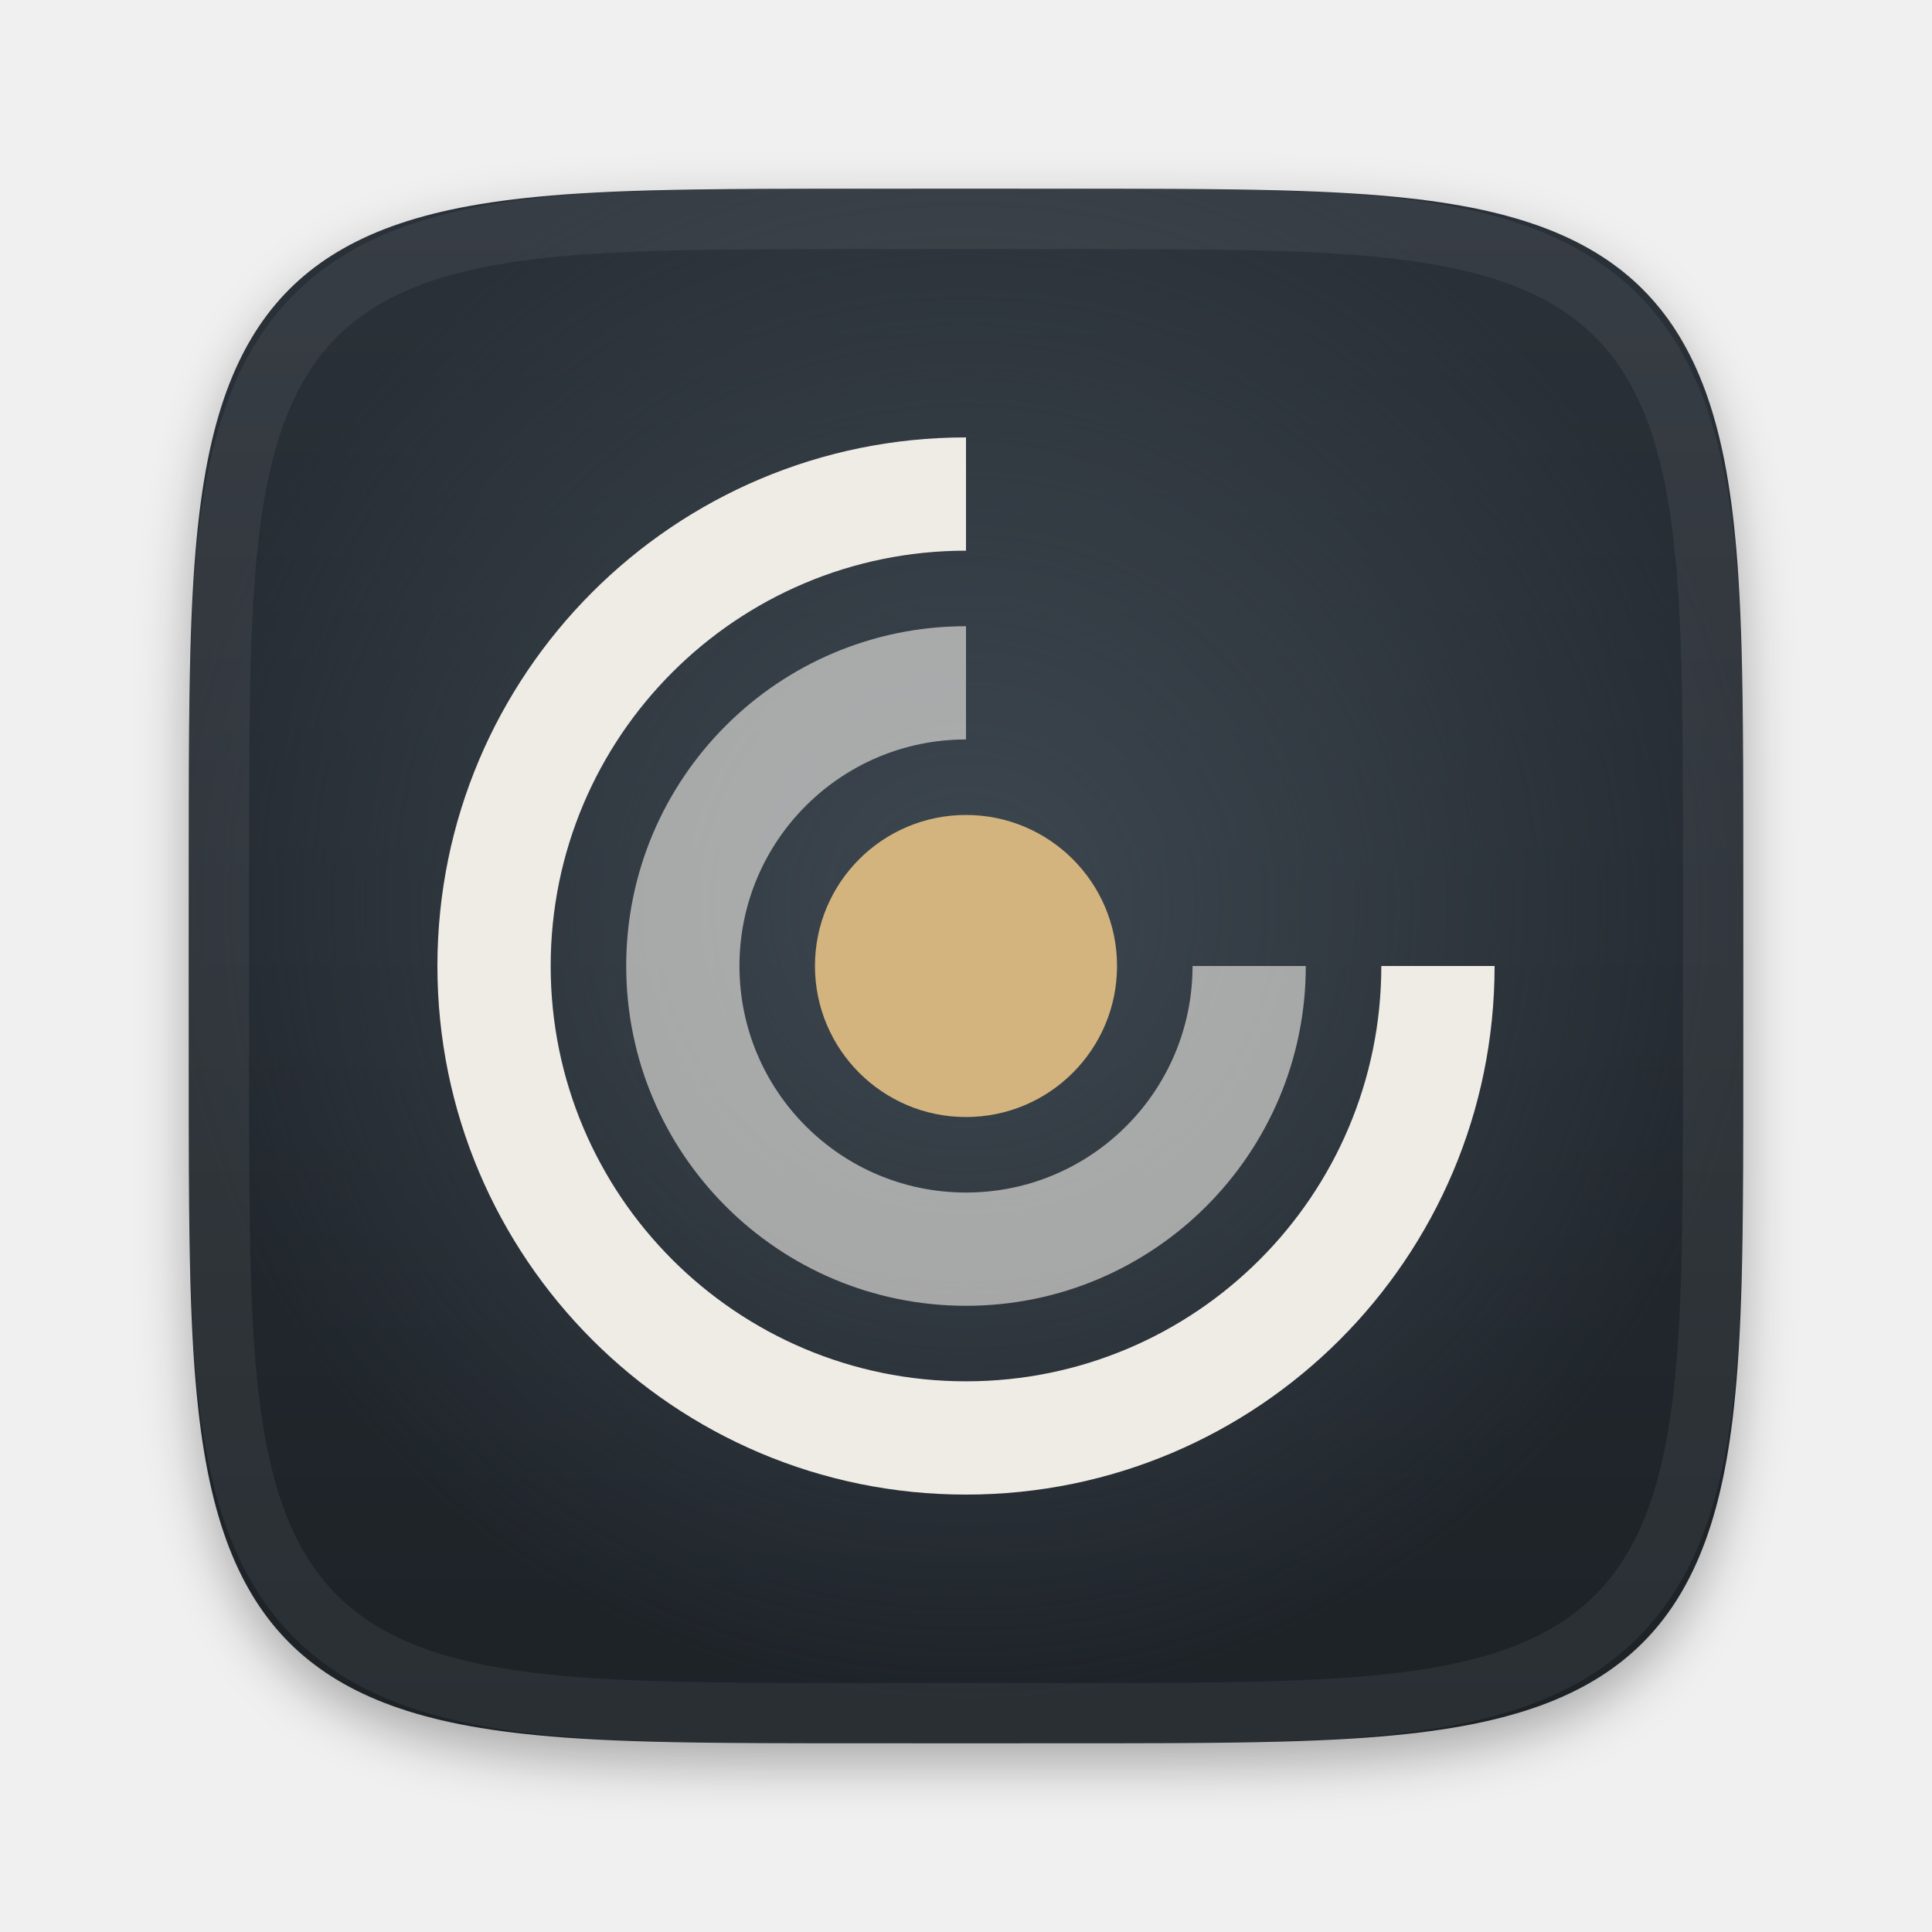
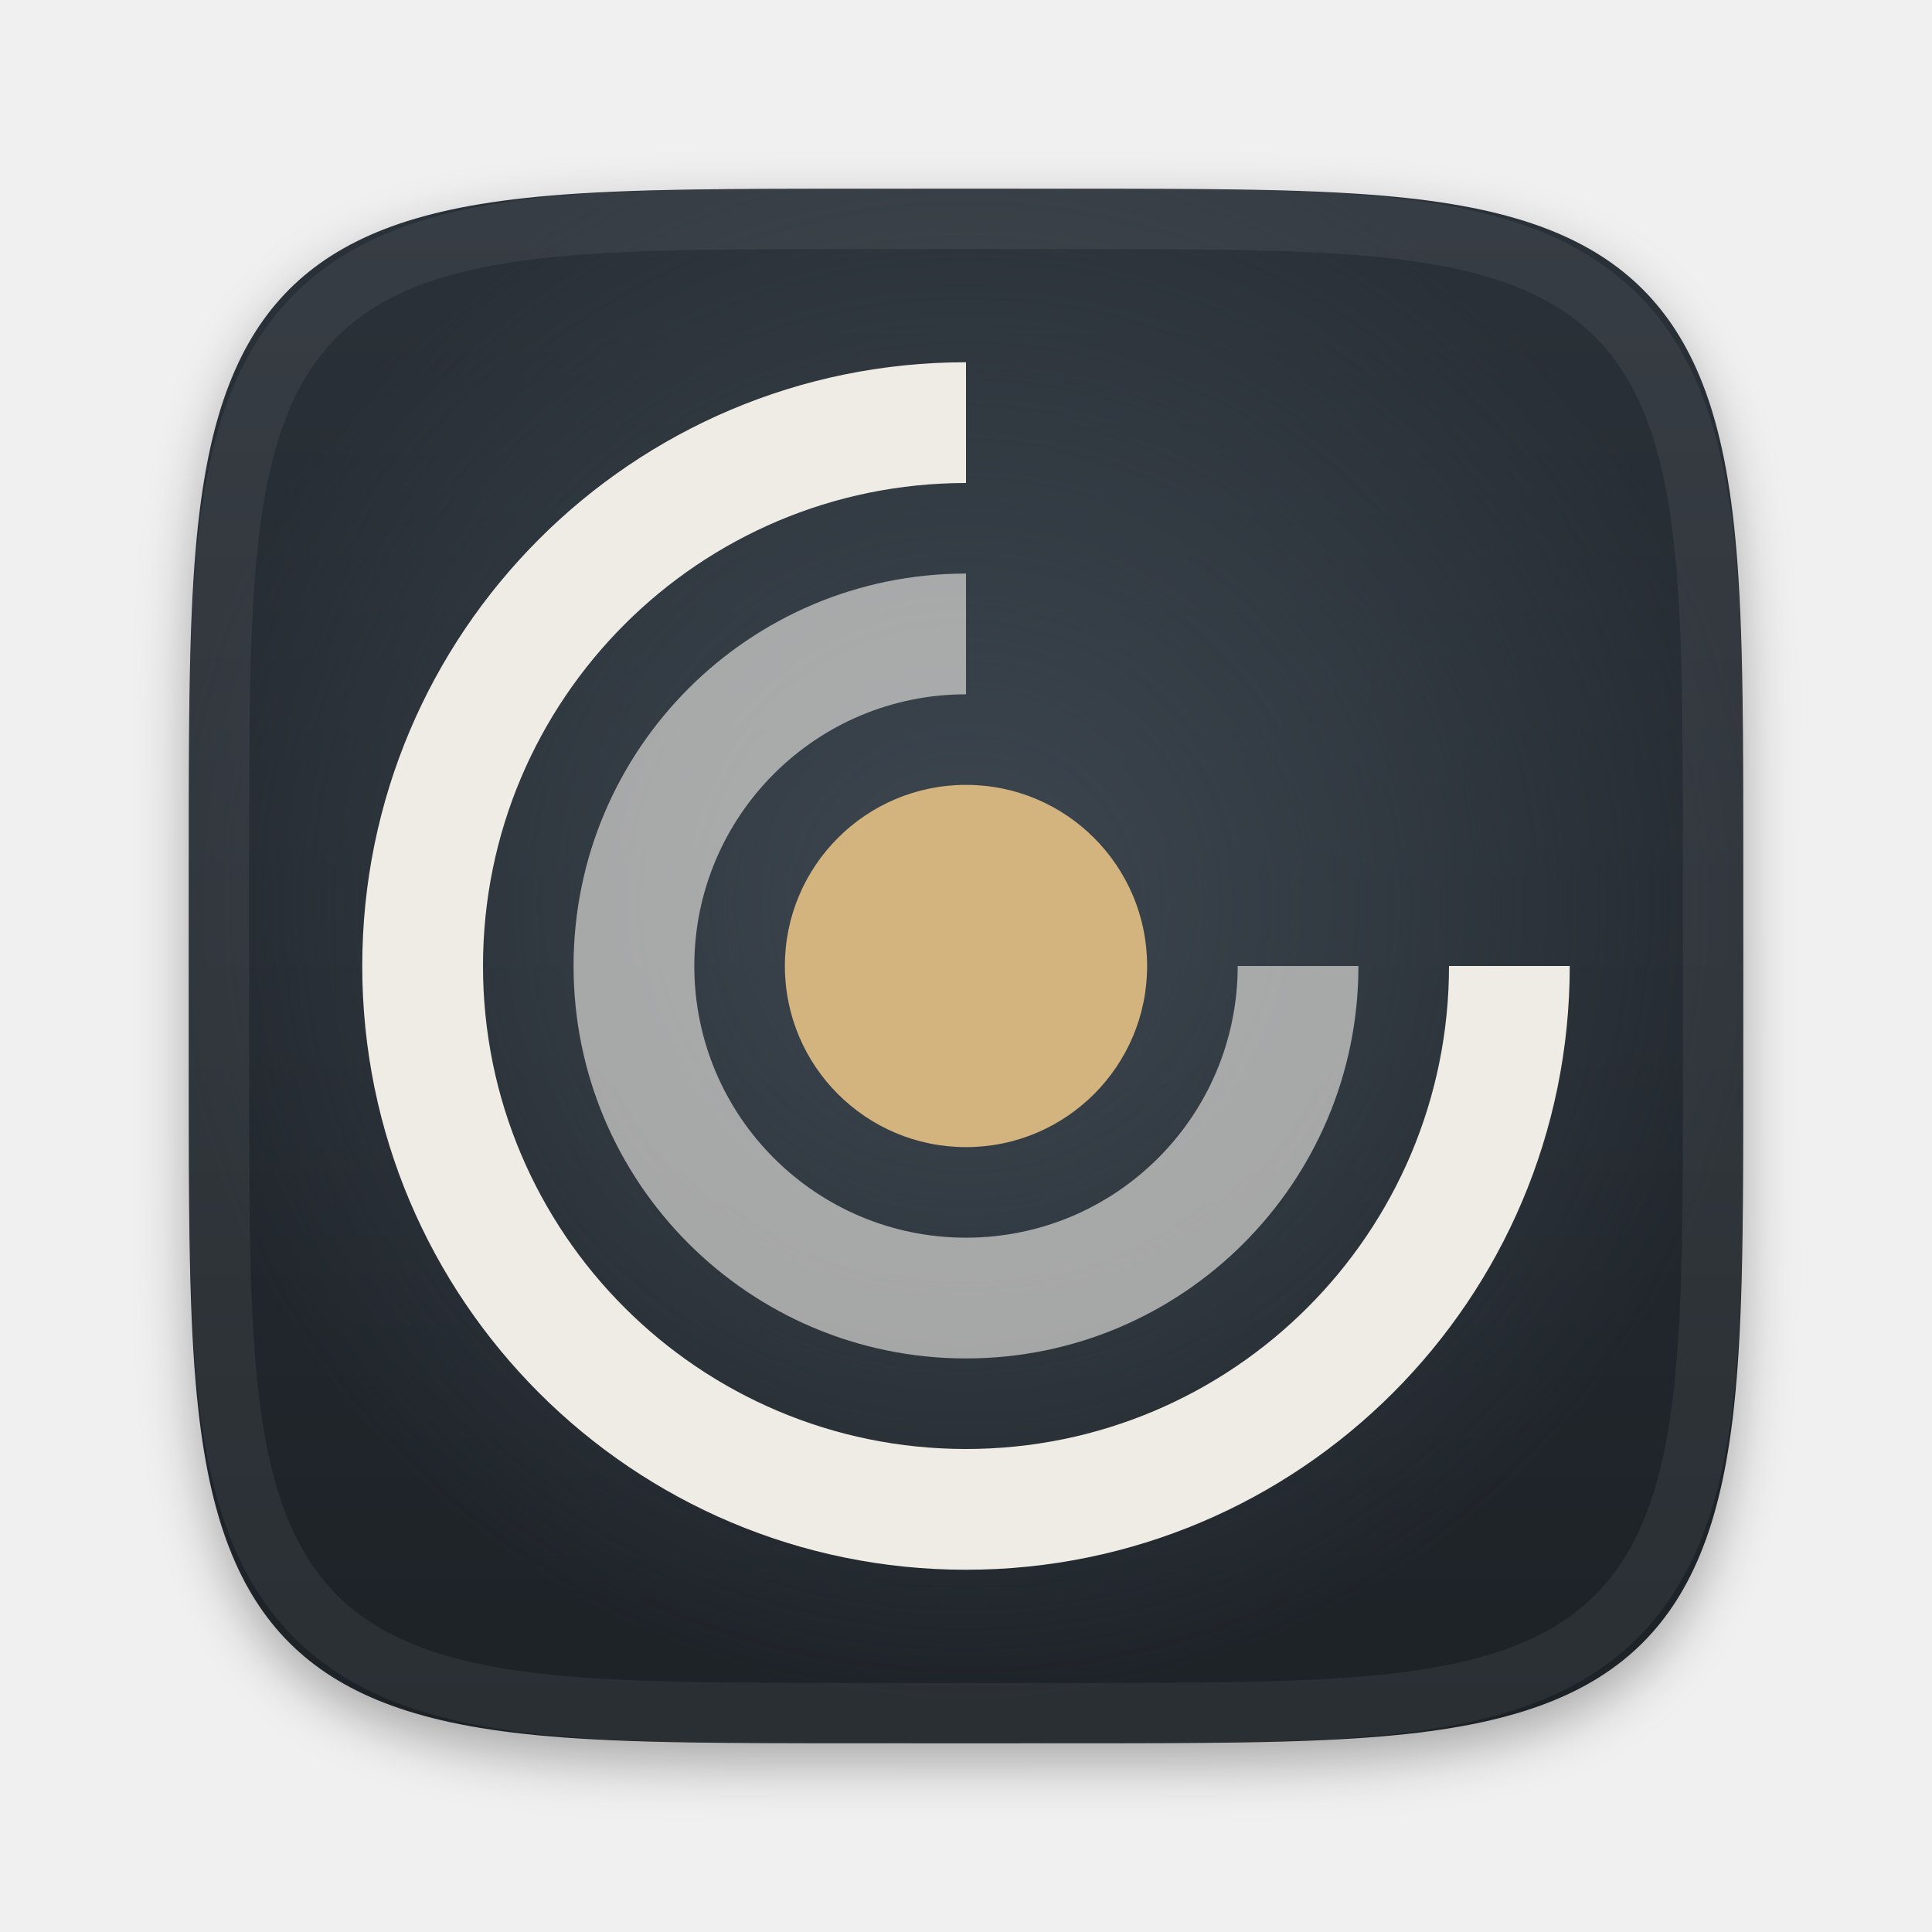
<svg xmlns="http://www.w3.org/2000/svg" viewBox="0 0 1024 1024" width="1024" height="1024">
  <defs>
    <linearGradient id="bg" x1="0" y1="0" x2="0" y2="1">
      <stop offset="0" stop-color="#2a3138" />
      <stop offset="1" stop-color="#1d2227" />
    </linearGradient>
    <radialGradient id="spot" cx=".5" cy=".46" r=".52">
      <stop offset="0" stop-color="#3d4750" />
      <stop offset=".55" stop-color="#3d4750" stop-opacity=".5" />
      <stop offset="1" stop-color="#3d4750" stop-opacity="0" />
    </radialGradient>
    <filter id="sh" x="-.2" y="-.2" width="1.4" height="1.4">
      <feGaussianBlur stdDeviation="14" />
    </filter>
  </defs>
  <path d="M924 512L923.97 593.59L923.9 619.65L923.77 638.6L923.6 654.01L923.37 667.24L923.1 678.95L922.77 689.52L922.39 699.21L921.96 708.17L921.48 716.53L920.96 724.39L920.37 731.81L919.74 738.85L919.06 745.54L918.33 751.94L917.54 758.06L916.7 763.93L915.81 769.57L914.87 775L913.88 780.24L912.83 785.29L911.73 790.18L910.57 794.91L909.36 799.49L908.1 803.93L906.79 808.23L905.41 812.41L903.99 816.47L902.5 820.41L900.96 824.24L899.37 827.96L897.71 831.58L896 835.1L894.23 838.53L892.4 841.86L890.51 845.11L888.56 848.27L886.55 851.34L884.48 854.33L882.34 857.24L880.14 860.08L877.87 862.83L875.54 865.52L873.14 868.13L870.67 870.67L868.13 873.14L865.52 875.54L862.83 877.87L860.08 880.14L857.24 882.34L854.33 884.48L851.34 886.55L848.27 888.56L845.11 890.51L841.86 892.4L838.53 894.23L835.1 896L831.58 897.71L827.96 899.37L824.24 900.96L820.41 902.5L816.47 903.99L812.41 905.41L808.23 906.79L803.93 908.1L799.49 909.36L794.91 910.57L790.18 911.73L785.29 912.83L780.24 913.88L775 914.87L769.57 915.81L763.93 916.7L758.06 917.54L751.94 918.33L745.54 919.06L738.85 919.74L731.81 920.37L724.39 920.96L716.53 921.48L708.17 921.96L699.21 922.39L689.52 922.77L678.95 923.1L667.24 923.37L654.01 923.6L638.6 923.77L619.65 923.9L593.59 923.97L512 924L430.41 923.97L404.35 923.9L385.4 923.77L369.99 923.6L356.76 923.37L345.05 923.1L334.48 922.77L324.79 922.39L315.83 921.96L307.47 921.48L299.61 920.96L292.19 920.37L285.15 919.74L278.46 919.06L272.06 918.33L265.94 917.54L260.07 916.7L254.43 915.81L249 914.87L243.76 913.88L238.71 912.83L233.82 911.73L229.09 910.57L224.51 909.36L220.07 908.1L215.77 906.79L211.59 905.41L207.53 903.99L203.59 902.5L199.76 900.96L196.04 899.37L192.42 897.71L188.9 896L185.47 894.23L182.14 892.4L178.89 890.51L175.73 888.56L172.66 886.55L169.67 884.48L166.76 882.34L163.92 880.14L161.17 877.87L158.48 875.54L155.87 873.14L153.33 870.67L150.86 868.13L148.46 865.52L146.13 862.83L143.86 860.08L141.66 857.24L139.52 854.33L137.45 851.34L135.44 848.27L133.49 845.11L131.6 841.86L129.77 838.53L128 835.1L126.29 831.58L124.63 827.96L123.04 824.24L121.5 820.41L120.01 816.47L118.59 812.41L117.21 808.23L115.9 803.93L114.64 799.49L113.43 794.91L112.27 790.18L111.17 785.29L110.12 780.24L109.13 775L108.19 769.57L107.3 763.93L106.46 758.06L105.67 751.94L104.94 745.54L104.26 738.85L103.63 731.81L103.04 724.39L102.52 716.53L102.04 708.17L101.61 699.21L101.23 689.52L100.9 678.95L100.63 667.24L100.4 654.01L100.23 638.6L100.1 619.65L100.03 593.59L100 512L100.03 430.41L100.1 404.35L100.23 385.4L100.4 369.99L100.63 356.76L100.9 345.05L101.23 334.48L101.61 324.79L102.04 315.83L102.52 307.47L103.04 299.61L103.63 292.19L104.26 285.15L104.94 278.46L105.67 272.06L106.46 265.94L107.3 260.07L108.19 254.43L109.13 249L110.12 243.76L111.17 238.71L112.27 233.82L113.43 229.09L114.64 224.51L115.9 220.07L117.21 215.77L118.59 211.59L120.01 207.53L121.5 203.59L123.04 199.76L124.63 196.04L126.29 192.42L128 188.9L129.77 185.47L131.6 182.14L133.49 178.89L135.44 175.73L137.45 172.66L139.52 169.67L141.66 166.76L143.86 163.92L146.13 161.17L148.46 158.48L150.86 155.87L153.33 153.33L155.87 150.86L158.48 148.46L161.17 146.13L163.92 143.86L166.76 141.66L169.67 139.52L172.66 137.45L175.73 135.44L178.89 133.49L182.14 131.6L185.47 129.77L188.9 128L192.42 126.29L196.04 124.63L199.76 123.04L203.59 121.5L207.53 120.01L211.59 118.59L215.77 117.21L220.07 115.9L224.51 114.64L229.09 113.43L233.82 112.27L238.71 111.17L243.76 110.12L249 109.13L254.43 108.19L260.07 107.3L265.94 106.46L272.06 105.67L278.46 104.94L285.15 104.26L292.19 103.63L299.61 103.04L307.47 102.52L315.83 102.04L324.79 101.61L334.48 101.23L345.05 100.9L356.76 100.63L369.99 100.4L385.4 100.23L404.35 100.1L430.41 100.03L512 100L593.59 100.03L619.65 100.1L638.6 100.23L654.01 100.4L667.24 100.63L678.95 100.9L689.52 101.23L699.21 101.61L708.17 102.04L716.53 102.52L724.39 103.04L731.81 103.63L738.85 104.26L745.54 104.94L751.94 105.67L758.06 106.46L763.93 107.3L769.57 108.19L775 109.13L780.24 110.12L785.29 111.17L790.18 112.27L794.91 113.43L799.49 114.64L803.93 115.9L808.23 117.21L812.41 118.59L816.47 120.01L820.41 121.5L824.24 123.04L827.96 124.63L831.58 126.29L835.1 128L838.53 129.77L841.86 131.6L845.11 133.49L848.27 135.44L851.34 137.45L854.33 139.52L857.24 141.66L860.08 143.86L862.83 146.13L865.52 148.46L868.13 150.86L870.67 153.33L873.14 155.87L875.54 158.48L877.87 161.17L880.14 163.92L882.34 166.76L884.48 169.67L886.55 172.66L888.56 175.73L890.51 178.89L892.4 182.14L894.23 185.47L896 188.9L897.71 192.42L899.37 196.04L900.96 199.76L902.5 203.59L903.99 207.53L905.41 211.59L906.79 215.77L908.1 220.07L909.36 224.51L910.57 229.09L911.73 233.82L912.83 238.71L913.88 243.76L914.87 249L915.81 254.43L916.7 260.07L917.54 265.94L918.33 272.06L919.06 278.46L919.74 285.15L920.37 292.19L920.96 299.61L921.48 307.47L921.96 315.83L922.39 324.79L922.77 334.48L923.1 345.05L923.37 356.76L923.6 369.99L923.77 385.4L923.9 404.35L923.97 430.41Z" fill="#000" fill-opacity=".3" transform="translate(0 11)" filter="url(#sh)" />
  <path d="M924 512L923.97 593.59L923.9 619.65L923.77 638.6L923.6 654.01L923.37 667.24L923.1 678.95L922.77 689.52L922.39 699.21L921.96 708.17L921.48 716.53L920.96 724.39L920.37 731.81L919.74 738.85L919.06 745.54L918.33 751.94L917.54 758.06L916.7 763.93L915.81 769.57L914.87 775L913.88 780.24L912.83 785.29L911.73 790.18L910.57 794.91L909.36 799.49L908.1 803.93L906.79 808.23L905.41 812.41L903.99 816.47L902.5 820.41L900.96 824.24L899.37 827.96L897.71 831.58L896 835.1L894.23 838.53L892.4 841.86L890.51 845.11L888.56 848.27L886.55 851.34L884.48 854.33L882.34 857.24L880.14 860.08L877.87 862.83L875.54 865.52L873.14 868.13L870.67 870.67L868.13 873.14L865.52 875.54L862.83 877.87L860.08 880.14L857.24 882.34L854.33 884.48L851.34 886.55L848.27 888.56L845.11 890.51L841.86 892.4L838.53 894.23L835.1 896L831.58 897.71L827.96 899.37L824.24 900.96L820.41 902.5L816.47 903.99L812.41 905.41L808.23 906.79L803.93 908.1L799.49 909.36L794.91 910.57L790.18 911.73L785.29 912.83L780.24 913.88L775 914.87L769.57 915.81L763.93 916.7L758.06 917.54L751.94 918.33L745.54 919.06L738.85 919.74L731.81 920.37L724.39 920.96L716.53 921.48L708.17 921.96L699.21 922.39L689.52 922.77L678.95 923.1L667.24 923.37L654.01 923.6L638.6 923.77L619.65 923.9L593.59 923.97L512 924L430.41 923.97L404.35 923.9L385.4 923.77L369.99 923.6L356.76 923.37L345.05 923.1L334.48 922.77L324.79 922.39L315.83 921.96L307.47 921.48L299.61 920.96L292.19 920.37L285.15 919.74L278.46 919.06L272.06 918.33L265.94 917.54L260.07 916.7L254.43 915.81L249 914.87L243.76 913.88L238.71 912.83L233.82 911.73L229.09 910.57L224.51 909.36L220.07 908.1L215.77 906.79L211.59 905.41L207.53 903.99L203.59 902.5L199.76 900.96L196.04 899.37L192.42 897.71L188.9 896L185.47 894.23L182.14 892.4L178.89 890.51L175.73 888.56L172.66 886.55L169.67 884.48L166.76 882.34L163.92 880.14L161.17 877.87L158.48 875.54L155.87 873.14L153.33 870.67L150.86 868.13L148.46 865.52L146.13 862.83L143.86 860.08L141.66 857.24L139.52 854.33L137.45 851.34L135.44 848.27L133.49 845.11L131.6 841.86L129.77 838.53L128 835.1L126.29 831.58L124.63 827.96L123.04 824.24L121.5 820.41L120.01 816.47L118.59 812.41L117.21 808.23L115.9 803.93L114.64 799.49L113.43 794.91L112.27 790.18L111.17 785.29L110.12 780.24L109.13 775L108.19 769.57L107.3 763.93L106.46 758.06L105.67 751.94L104.94 745.54L104.26 738.85L103.63 731.81L103.04 724.39L102.52 716.53L102.04 708.17L101.61 699.21L101.23 689.52L100.9 678.95L100.63 667.24L100.4 654.01L100.23 638.6L100.1 619.65L100.03 593.59L100 512L100.03 430.41L100.1 404.35L100.23 385.4L100.4 369.99L100.63 356.76L100.9 345.05L101.23 334.48L101.61 324.79L102.04 315.83L102.52 307.47L103.04 299.61L103.63 292.19L104.26 285.15L104.94 278.46L105.67 272.06L106.46 265.94L107.3 260.07L108.19 254.43L109.13 249L110.12 243.76L111.17 238.71L112.27 233.82L113.43 229.09L114.64 224.51L115.9 220.07L117.21 215.77L118.59 211.59L120.01 207.53L121.5 203.59L123.04 199.76L124.63 196.04L126.29 192.42L128 188.9L129.77 185.47L131.6 182.14L133.49 178.89L135.44 175.73L137.45 172.66L139.52 169.67L141.66 166.76L143.86 163.92L146.13 161.17L148.46 158.48L150.86 155.87L153.33 153.33L155.87 150.86L158.48 148.46L161.17 146.13L163.92 143.86L166.76 141.66L169.67 139.52L172.66 137.45L175.73 135.44L178.89 133.49L182.14 131.6L185.47 129.77L188.9 128L192.42 126.29L196.04 124.63L199.76 123.04L203.59 121.5L207.53 120.01L211.59 118.59L215.77 117.21L220.07 115.9L224.51 114.64L229.09 113.43L233.82 112.27L238.71 111.17L243.76 110.12L249 109.13L254.43 108.19L260.07 107.3L265.94 106.46L272.06 105.67L278.46 104.94L285.15 104.26L292.19 103.63L299.61 103.04L307.47 102.52L315.83 102.04L324.79 101.61L334.48 101.23L345.05 100.9L356.76 100.63L369.99 100.4L385.4 100.23L404.35 100.1L430.41 100.03L512 100L593.59 100.03L619.65 100.1L638.6 100.23L654.01 100.4L667.24 100.63L678.95 100.9L689.52 101.23L699.21 101.61L708.17 102.04L716.53 102.52L724.39 103.04L731.81 103.63L738.85 104.26L745.54 104.94L751.94 105.67L758.06 106.46L763.93 107.3L769.57 108.19L775 109.13L780.24 110.12L785.29 111.17L790.18 112.27L794.91 113.43L799.49 114.64L803.93 115.9L808.23 117.21L812.41 118.59L816.47 120.01L820.41 121.5L824.24 123.04L827.96 124.63L831.58 126.29L835.1 128L838.53 129.77L841.86 131.6L845.11 133.49L848.27 135.44L851.34 137.45L854.33 139.52L857.24 141.66L860.08 143.86L862.83 146.13L865.52 148.46L868.13 150.86L870.67 153.33L873.14 155.87L875.54 158.48L877.87 161.17L880.14 163.92L882.34 166.76L884.48 169.67L886.55 172.66L888.56 175.73L890.51 178.89L892.4 182.14L894.23 185.47L896 188.9L897.71 192.42L899.37 196.04L900.96 199.76L902.5 203.59L903.99 207.53L905.41 211.59L906.79 215.77L908.1 220.07L909.36 224.51L910.57 229.09L911.73 233.82L912.83 238.71L913.88 243.76L914.87 249L915.81 254.43L916.7 260.07L917.54 265.94L918.33 272.06L919.06 278.46L919.74 285.15L920.37 292.19L920.96 299.61L921.48 307.47L921.96 315.83L922.39 324.79L922.77 334.48L923.1 345.05L923.37 356.76L923.6 369.99L923.77 385.4L923.9 404.35L923.97 430.41Z" fill="url(#bg)" />
  <path d="M924 512L923.97 593.59L923.9 619.65L923.77 638.6L923.6 654.01L923.37 667.24L923.1 678.95L922.77 689.52L922.39 699.21L921.96 708.17L921.48 716.53L920.96 724.39L920.37 731.81L919.74 738.85L919.06 745.54L918.33 751.94L917.54 758.06L916.7 763.93L915.81 769.57L914.87 775L913.88 780.24L912.83 785.29L911.73 790.18L910.57 794.91L909.36 799.49L908.1 803.93L906.79 808.23L905.41 812.41L903.99 816.47L902.5 820.41L900.96 824.24L899.37 827.96L897.71 831.58L896 835.1L894.23 838.53L892.4 841.86L890.51 845.11L888.56 848.27L886.55 851.34L884.48 854.33L882.34 857.24L880.14 860.08L877.87 862.83L875.54 865.52L873.14 868.13L870.67 870.67L868.13 873.14L865.52 875.54L862.83 877.87L860.08 880.14L857.24 882.34L854.33 884.48L851.34 886.55L848.27 888.56L845.11 890.51L841.86 892.4L838.53 894.23L835.1 896L831.58 897.71L827.96 899.37L824.24 900.96L820.41 902.5L816.47 903.99L812.41 905.41L808.23 906.79L803.93 908.1L799.49 909.36L794.91 910.57L790.18 911.73L785.29 912.83L780.24 913.88L775 914.87L769.57 915.81L763.93 916.7L758.06 917.54L751.94 918.33L745.54 919.06L738.85 919.74L731.81 920.37L724.39 920.96L716.53 921.48L708.17 921.96L699.21 922.39L689.52 922.77L678.95 923.1L667.24 923.37L654.01 923.6L638.6 923.77L619.65 923.9L593.59 923.97L512 924L430.41 923.97L404.35 923.9L385.4 923.77L369.99 923.6L356.76 923.37L345.05 923.1L334.48 922.77L324.79 922.39L315.83 921.96L307.47 921.48L299.61 920.96L292.19 920.37L285.15 919.74L278.46 919.06L272.06 918.33L265.94 917.54L260.07 916.7L254.43 915.81L249 914.87L243.76 913.88L238.71 912.83L233.82 911.73L229.09 910.57L224.51 909.36L220.07 908.1L215.77 906.79L211.59 905.41L207.53 903.99L203.59 902.5L199.76 900.96L196.04 899.37L192.42 897.71L188.9 896L185.47 894.23L182.14 892.4L178.89 890.51L175.73 888.56L172.66 886.55L169.67 884.48L166.76 882.34L163.92 880.14L161.17 877.87L158.48 875.54L155.87 873.14L153.33 870.67L150.86 868.13L148.46 865.52L146.13 862.83L143.86 860.08L141.66 857.24L139.52 854.33L137.45 851.34L135.44 848.27L133.49 845.11L131.6 841.86L129.77 838.53L128 835.1L126.29 831.58L124.63 827.96L123.04 824.24L121.5 820.41L120.01 816.47L118.59 812.41L117.21 808.23L115.9 803.93L114.64 799.49L113.43 794.91L112.27 790.18L111.17 785.29L110.12 780.24L109.13 775L108.19 769.57L107.3 763.93L106.46 758.06L105.67 751.94L104.94 745.54L104.26 738.85L103.63 731.81L103.04 724.39L102.52 716.53L102.04 708.17L101.61 699.21L101.23 689.52L100.9 678.95L100.63 667.24L100.4 654.01L100.23 638.6L100.1 619.65L100.03 593.59L100 512L100.03 430.41L100.1 404.35L100.23 385.4L100.4 369.99L100.63 356.76L100.9 345.05L101.23 334.48L101.61 324.79L102.04 315.83L102.52 307.47L103.04 299.61L103.63 292.19L104.26 285.15L104.94 278.46L105.67 272.06L106.46 265.94L107.3 260.07L108.19 254.43L109.13 249L110.12 243.76L111.17 238.71L112.27 233.82L113.43 229.09L114.64 224.51L115.9 220.07L117.21 215.77L118.59 211.59L120.01 207.53L121.5 203.59L123.04 199.76L124.63 196.04L126.29 192.42L128 188.9L129.77 185.47L131.6 182.14L133.49 178.89L135.44 175.73L137.45 172.66L139.52 169.67L141.66 166.76L143.86 163.92L146.13 161.17L148.46 158.48L150.86 155.87L153.33 153.33L155.87 150.86L158.48 148.46L161.17 146.13L163.92 143.86L166.76 141.66L169.67 139.52L172.66 137.45L175.73 135.44L178.89 133.49L182.14 131.6L185.47 129.77L188.9 128L192.42 126.29L196.04 124.63L199.76 123.04L203.59 121.5L207.53 120.01L211.59 118.59L215.77 117.21L220.07 115.9L224.51 114.64L229.09 113.43L233.82 112.27L238.71 111.17L243.76 110.12L249 109.13L254.43 108.19L260.07 107.3L265.94 106.46L272.06 105.67L278.46 104.94L285.15 104.26L292.19 103.63L299.61 103.04L307.47 102.52L315.83 102.04L324.79 101.61L334.48 101.23L345.05 100.9L356.76 100.63L369.99 100.4L385.4 100.23L404.35 100.1L430.41 100.03L512 100L593.59 100.03L619.65 100.1L638.6 100.23L654.01 100.4L667.24 100.63L678.95 100.9L689.52 101.23L699.21 101.61L708.17 102.04L716.53 102.52L724.39 103.04L731.81 103.63L738.85 104.26L745.54 104.94L751.94 105.67L758.06 106.46L763.93 107.3L769.57 108.19L775 109.13L780.24 110.12L785.29 111.17L790.18 112.27L794.91 113.43L799.49 114.64L803.93 115.9L808.23 117.21L812.41 118.59L816.47 120.01L820.41 121.5L824.24 123.04L827.96 124.63L831.58 126.29L835.1 128L838.53 129.77L841.86 131.6L845.11 133.49L848.27 135.44L851.34 137.45L854.33 139.52L857.24 141.66L860.08 143.86L862.83 146.13L865.52 148.46L868.13 150.86L870.67 153.33L873.14 155.87L875.54 158.48L877.87 161.17L880.14 163.92L882.34 166.76L884.48 169.67L886.55 172.66L888.56 175.73L890.51 178.89L892.4 182.14L894.23 185.47L896 188.9L897.71 192.42L899.37 196.04L900.96 199.76L902.5 203.59L903.99 207.53L905.41 211.59L906.79 215.77L908.1 220.07L909.36 224.51L910.57 229.09L911.73 233.82L912.83 238.71L913.88 243.76L914.87 249L915.81 254.43L916.7 260.07L917.54 265.94L918.33 272.06L919.06 278.46L919.74 285.15L920.37 292.19L920.96 299.61L921.48 307.47L921.96 315.83L922.39 324.79L922.77 334.48L923.1 345.05L923.37 356.76L923.6 369.99L923.77 385.4L923.9 404.35L923.97 430.41Z" fill="url(#spot)" />
-   <path fill="#efece6" d="M792.16 512A280.16 280.16 0 1 1 512 231.84L512 291.87A220.13 220.13 0 1 0 732.13 512Z" />
-   <path fill="#efece6" fill-opacity="0.62" d="M692.1 512A180.1 180.1 0 1 1 512 331.9L512 391.93A120.07 120.07 0 1 0 632.07 512Z" />
-   <circle cx="512" cy="512" r="80.05" fill="#d4b47e" />
+   <path fill="#efece6" d="M832 512A320 320 0 1 1 512 192L512 256A256 256 0 1 0 768 512Z" />
+   <path fill="#efece6" fill-opacity="0.62" d="M720 512A208 208 0 1 1 512 304L512 368A144 144 0 1 0 656 512Z" />
+   <circle cx="512" cy="512" r="96" fill="#d4b47e" />
  <path d="M908 512L907.98 590.42L907.9 615.47L907.78 633.68L907.61 648.5L907.4 661.22L907.13 672.47L906.82 682.63L906.45 691.94L906.04 700.55L905.58 708.59L905.07 716.14L904.52 723.27L903.91 730.04L903.25 736.47L902.55 742.62L901.79 748.5L900.99 754.14L900.13 759.56L899.22 764.79L898.27 769.82L897.26 774.68L896.2 779.38L895.09 783.92L893.93 788.33L892.72 792.59L891.45 796.73L890.14 800.74L888.76 804.64L887.34 808.43L885.86 812.11L884.32 815.69L882.73 819.17L881.09 822.56L879.39 825.85L877.63 829.05L875.81 832.17L873.94 835.21L872 838.16L870.01 841.04L867.96 843.83L865.84 846.56L863.66 849.21L861.42 851.79L859.11 854.3L856.74 856.74L854.3 859.11L851.79 861.42L849.21 863.66L846.56 865.84L843.83 867.96L841.04 870.01L838.16 872L835.21 873.94L832.17 875.81L829.05 877.63L825.85 879.39L822.56 881.09L819.17 882.73L815.69 884.32L812.11 885.86L808.43 887.34L804.64 888.76L800.74 890.14L796.73 891.45L792.59 892.72L788.33 893.93L783.92 895.09L779.38 896.2L774.68 897.26L769.82 898.27L764.79 899.22L759.56 900.13L754.14 900.99L748.5 901.79L742.62 902.55L736.47 903.25L730.04 903.91L723.27 904.52L716.14 905.07L708.59 905.58L700.55 906.04L691.94 906.45L682.63 906.82L672.47 907.13L661.22 907.4L648.5 907.61L633.68 907.78L615.47 907.9L590.42 907.98L512 908L433.58 907.98L408.53 907.9L390.32 907.78L375.5 907.61L362.78 907.4L351.53 907.13L341.37 906.82L332.06 906.45L323.45 906.04L315.41 905.58L307.86 905.07L300.73 904.52L293.96 903.91L287.53 903.25L281.38 902.55L275.5 901.79L269.86 900.99L264.44 900.13L259.21 899.22L254.18 898.27L249.32 897.26L244.62 896.2L240.08 895.09L235.67 893.93L231.41 892.72L227.27 891.45L223.26 890.14L219.36 888.76L215.57 887.34L211.89 885.86L208.31 884.32L204.83 882.73L201.44 881.09L198.15 879.39L194.95 877.63L191.83 875.81L188.79 873.94L185.84 872L182.96 870.01L180.17 867.96L177.44 865.84L174.79 863.66L172.21 861.42L169.7 859.11L167.26 856.74L164.89 854.3L162.58 851.79L160.34 849.21L158.16 846.56L156.04 843.83L153.99 841.04L152 838.16L150.06 835.21L148.19 832.17L146.37 829.05L144.61 825.85L142.91 822.56L141.27 819.17L139.68 815.69L138.14 812.11L136.66 808.43L135.24 804.64L133.86 800.74L132.55 796.73L131.28 792.59L130.07 788.33L128.91 783.92L127.8 779.38L126.74 774.68L125.73 769.82L124.78 764.79L123.87 759.56L123.01 754.14L122.21 748.5L121.45 742.62L120.75 736.47L120.09 730.04L119.48 723.27L118.93 716.14L118.42 708.59L117.96 700.55L117.55 691.94L117.18 682.63L116.87 672.47L116.6 661.22L116.39 648.5L116.22 633.68L116.1 615.47L116.02 590.42L116 512L116.02 433.58L116.1 408.53L116.22 390.32L116.39 375.5L116.6 362.78L116.87 351.53L117.18 341.37L117.55 332.06L117.96 323.45L118.42 315.41L118.93 307.86L119.48 300.73L120.09 293.96L120.75 287.53L121.45 281.38L122.21 275.5L123.01 269.86L123.87 264.44L124.78 259.21L125.73 254.18L126.74 249.32L127.8 244.62L128.91 240.08L130.07 235.67L131.28 231.41L132.55 227.27L133.86 223.26L135.24 219.36L136.66 215.57L138.14 211.89L139.68 208.31L141.27 204.83L142.91 201.44L144.61 198.15L146.37 194.95L148.19 191.83L150.06 188.79L152 185.84L153.99 182.96L156.04 180.17L158.16 177.44L160.34 174.79L162.58 172.21L164.89 169.7L167.26 167.26L169.7 164.89L172.21 162.58L174.79 160.34L177.44 158.16L180.17 156.04L182.96 153.99L185.84 152L188.79 150.06L191.83 148.19L194.95 146.37L198.15 144.61L201.44 142.91L204.83 141.27L208.31 139.68L211.89 138.14L215.57 136.66L219.36 135.24L223.26 133.86L227.27 132.55L231.41 131.28L235.67 130.07L240.08 128.91L244.62 127.8L249.32 126.74L254.18 125.73L259.21 124.78L264.44 123.87L269.86 123.01L275.5 122.21L281.38 121.45L287.53 120.75L293.96 120.09L300.73 119.48L307.86 118.93L315.41 118.42L323.45 117.96L332.06 117.55L341.37 117.18L351.53 116.87L362.78 116.6L375.5 116.39L390.32 116.22L408.53 116.1L433.58 116.02L512 116L590.42 116.02L615.47 116.1L633.68 116.22L648.5 116.39L661.22 116.6L672.47 116.87L682.63 117.18L691.94 117.55L700.55 117.96L708.59 118.42L716.14 118.93L723.27 119.48L730.04 120.09L736.47 120.75L742.62 121.45L748.5 122.21L754.14 123.01L759.56 123.87L764.79 124.78L769.82 125.73L774.68 126.74L779.38 127.8L783.92 128.91L788.33 130.07L792.59 131.28L796.73 132.55L800.74 133.86L804.64 135.24L808.43 136.66L812.11 138.14L815.69 139.68L819.17 141.27L822.56 142.91L825.85 144.61L829.05 146.37L832.17 148.19L835.21 150.06L838.16 152L841.04 153.99L843.83 156.04L846.56 158.16L849.21 160.34L851.79 162.58L854.3 164.89L856.74 167.26L859.11 169.7L861.42 172.21L863.66 174.79L865.84 177.44L867.96 180.17L870.01 182.96L872 185.84L873.94 188.79L875.81 191.83L877.63 194.95L879.39 198.15L881.09 201.44L882.73 204.83L884.32 208.31L885.86 211.89L887.34 215.57L888.76 219.36L890.14 223.26L891.45 227.27L892.72 231.41L893.93 235.67L895.09 240.08L896.2 244.62L897.26 249.32L898.27 254.18L899.22 259.21L900.13 264.44L900.99 269.86L901.79 275.5L902.55 281.38L903.25 287.53L903.91 293.96L904.52 300.73L905.07 307.86L905.58 315.41L906.04 323.45L906.45 332.06L906.82 341.37L907.13 351.53L907.4 362.78L907.61 375.5L907.78 390.32L907.9 408.53L907.98 433.58Z" fill="none" stroke="#fff" stroke-opacity=".06" stroke-width="32" />
</svg>
